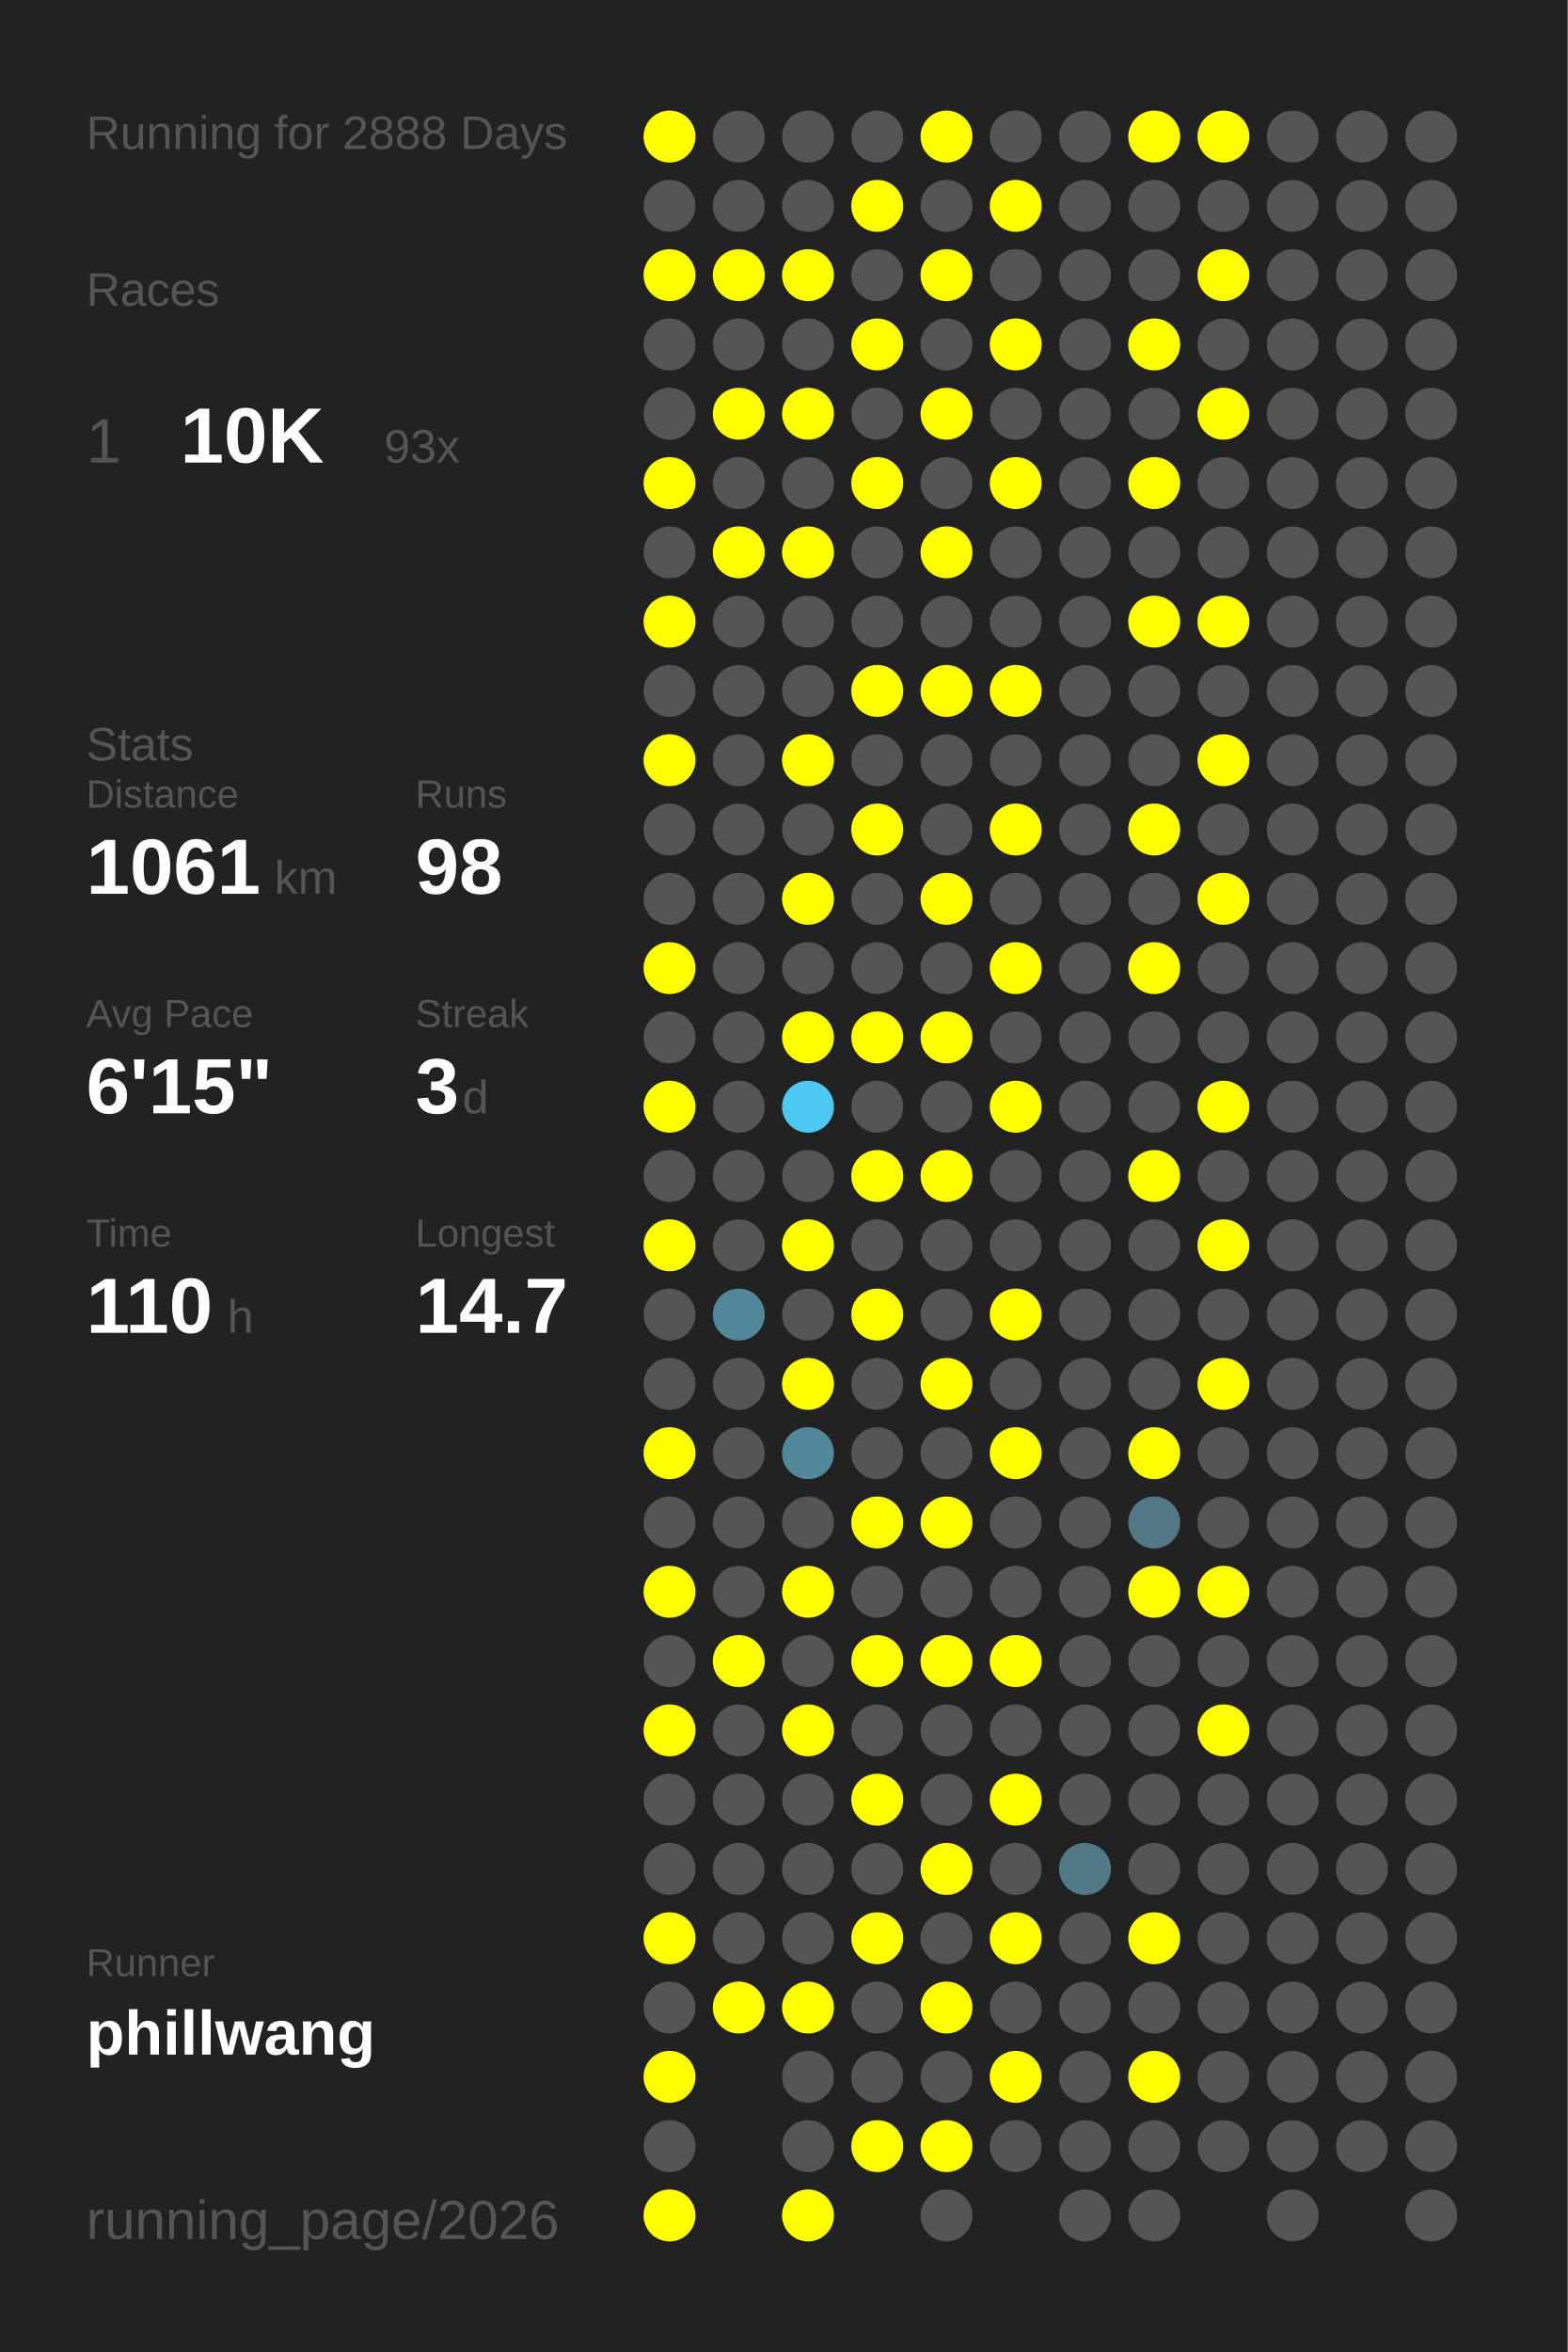
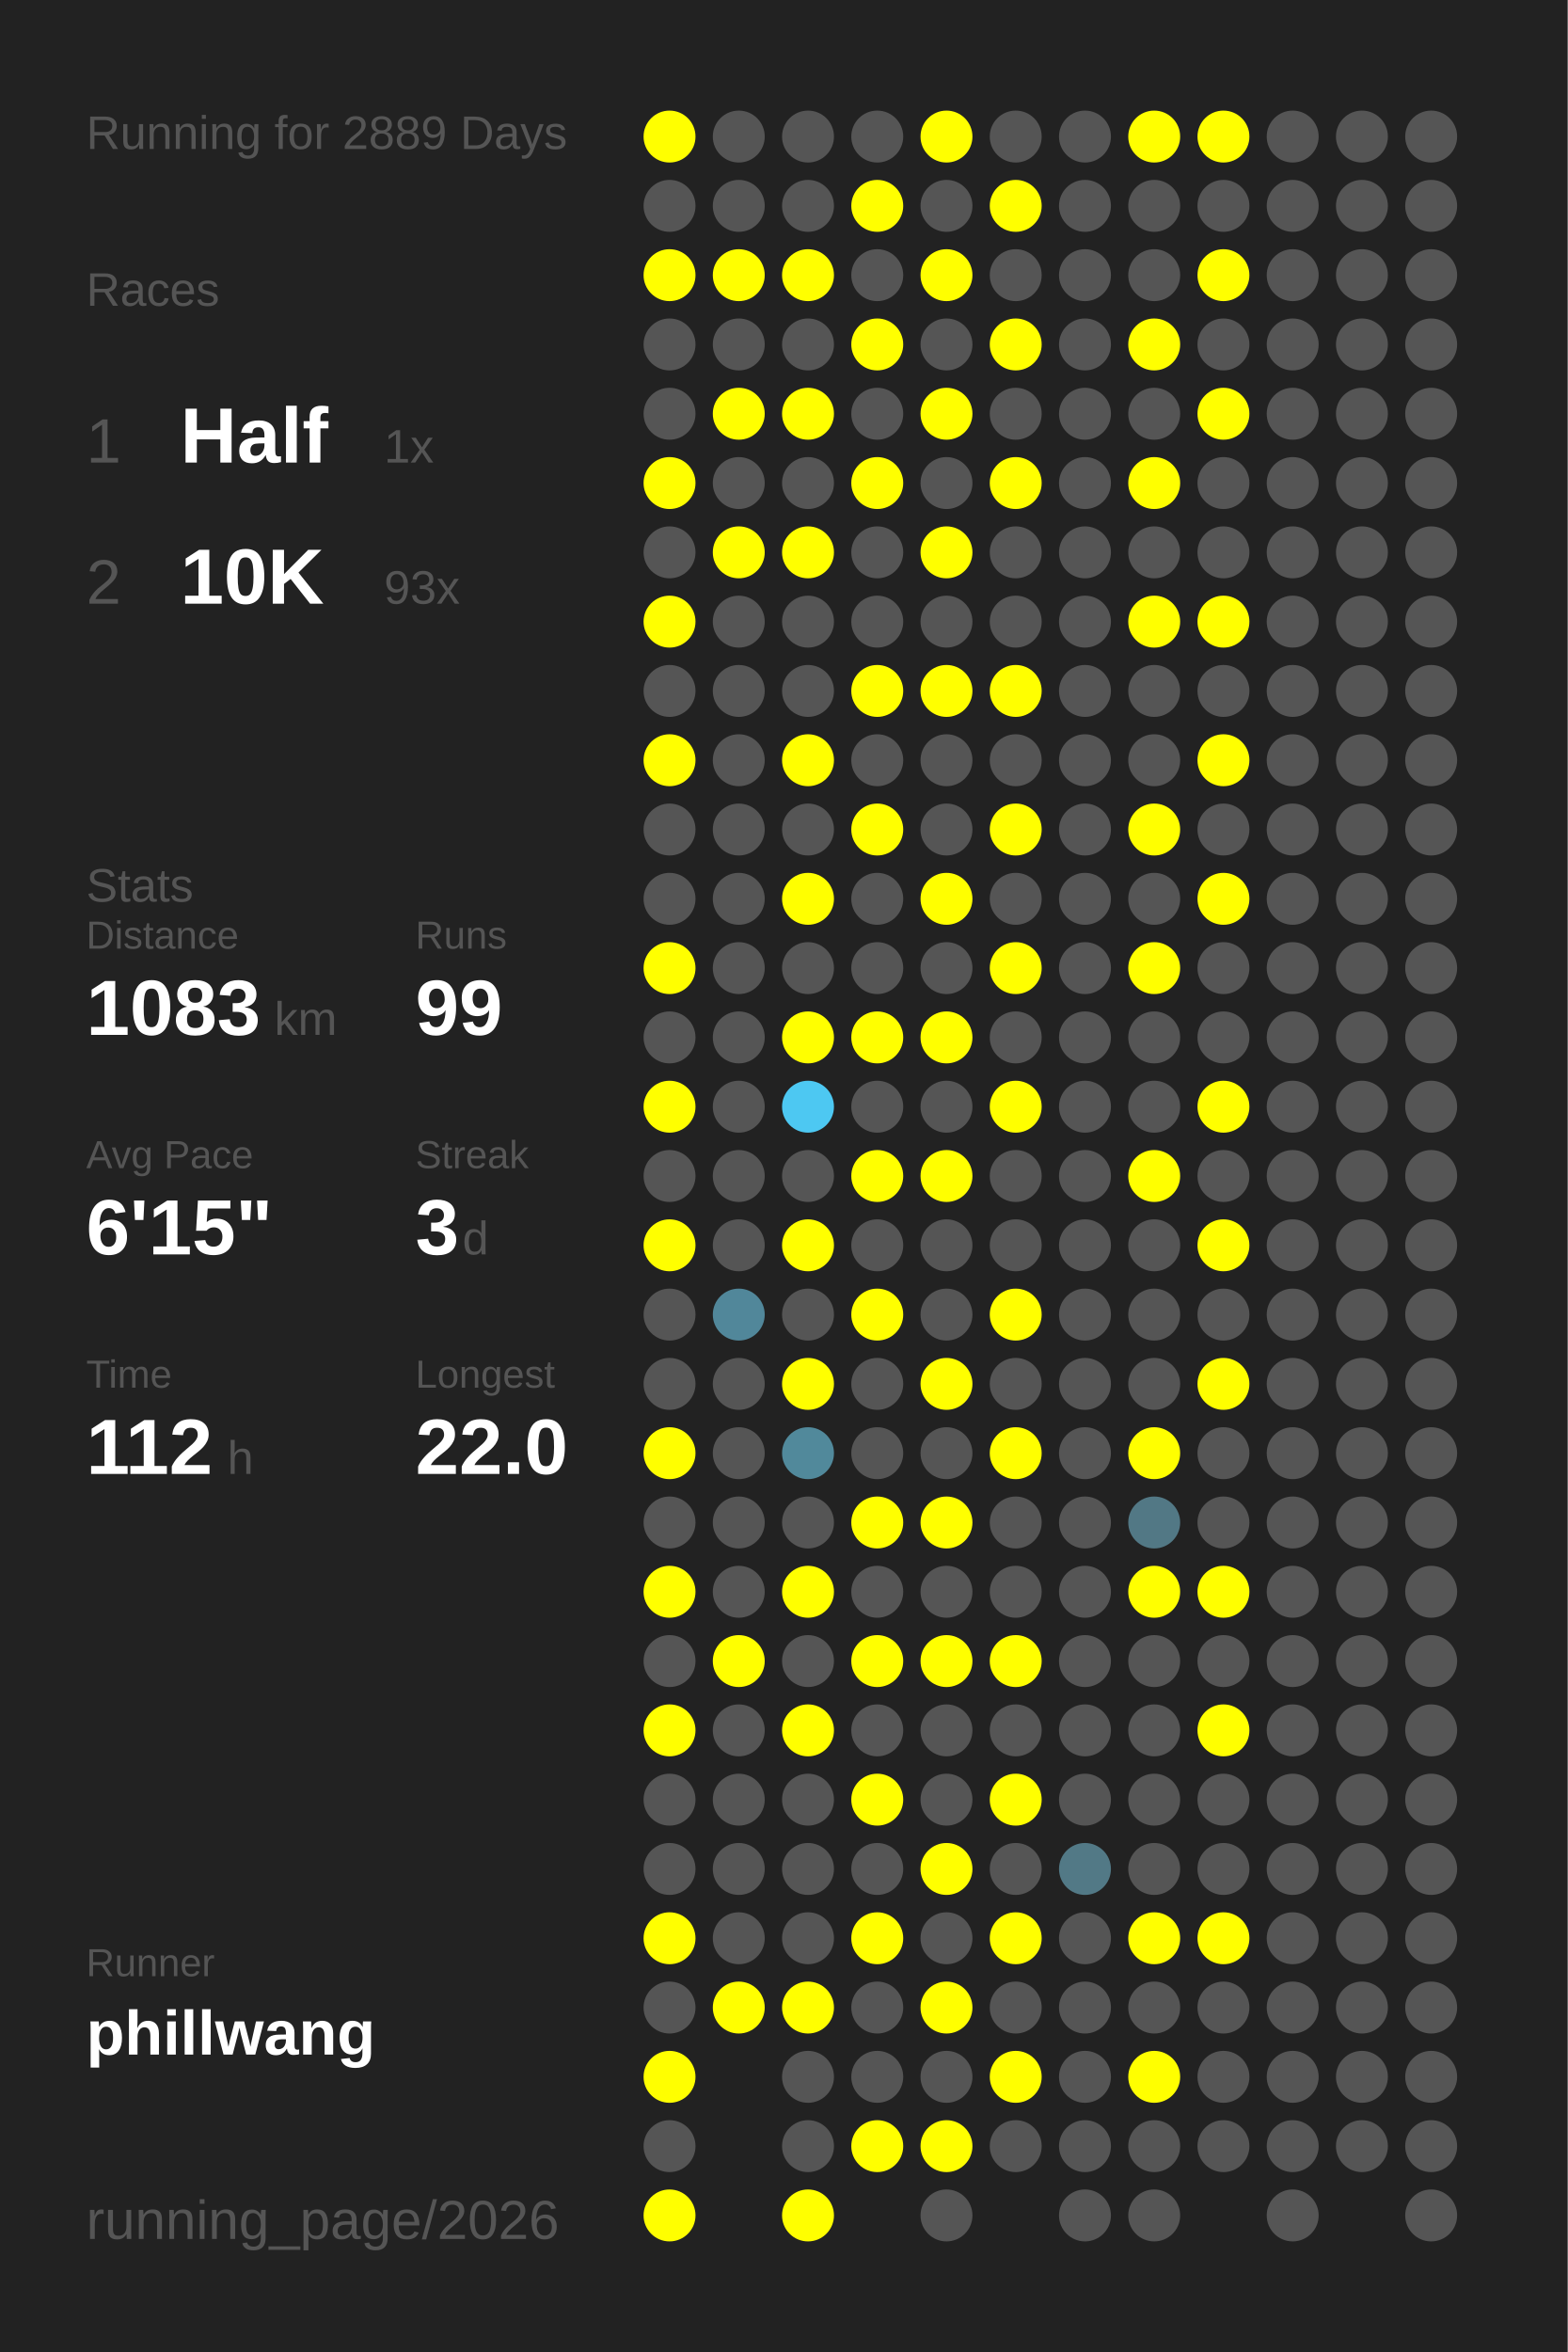
<svg xmlns="http://www.w3.org/2000/svg" baseProfile="full" height="300mm" version="1.1" viewBox="0,0,200,300" width="200mm">
  <defs />
  <rect fill="#222222" height="300" width="200" x="0" y="0" />
-   <text fill="#555555" style="font-size:6px; font-family:Arial;" x="11" y="19">Running for 2888 Days</text>
+   <text fill="#555555" style="font-size:6px; font-family:Arial;" x="11" y="19">Running for 2889 Days</text>
  <text fill="#555555" style="font-size:6px; font-family:Arial;" x="11" y="39">Races</text>
  <text fill="#555555" style="font-size:8px; font-family:Arial;" x="11" y="59">1</text>
-   <text fill="#FFFFFF" style="font-size:10px; font-family:Arial; font-weight:bold;" x="23" y="59">10K</text>
-   <text fill="#555555" style="font-size:6px; font-family:Arial;" x="49" y="59">93x</text>
-   <text fill="#555555" style="font-size:6px; font-family:Arial;" x="11" y="97">Stats</text>
-   <text fill="#555555" style="font-size:5px; font-family:Arial;" x="11" y="103">Distance</text>
-   <text fill="#FFFFFF" style="font-size:10px; font-family:Arial; font-weight:bold;" x="11" y="114">1061</text>
-   <text fill="#555555" style="font-size:6px; font-family:Arial;" x="35" y="114">km</text>
-   <text fill="#555555" style="font-size:5px; font-family:Arial;" x="53" y="103">Runs</text>
-   <text fill="#FFFFFF" style="font-size:10px; font-family:Arial; font-weight:bold;" x="53" y="114">98</text>
-   <text fill="#555555" style="font-size:5px; font-family:Arial;" x="11" y="131">Avg Pace</text>
-   <text fill="#FFFFFF" style="font-size:10px; font-family:Arial; font-weight:bold;" x="11" y="142">6'15"</text>
-   <text fill="#555555" style="font-size:5px; font-family:Arial;" x="53" y="131">Streak</text>
-   <text fill="#FFFFFF" style="font-size:10px; font-family:Arial; font-weight:bold;" x="53" y="142">3</text>
-   <text fill="#555555" style="font-size:6px; font-family:Arial;" x="59" y="142">d</text>
-   <text fill="#555555" style="font-size:5px; font-family:Arial;" x="11" y="159">Time</text>
-   <text fill="#FFFFFF" style="font-size:10px; font-family:Arial; font-weight:bold;" x="11" y="170">110</text>
-   <text fill="#555555" style="font-size:6px; font-family:Arial;" x="29" y="170">h</text>
-   <text fill="#555555" style="font-size:5px; font-family:Arial;" x="53" y="159">Longest</text>
-   <text fill="#FFFFFF" style="font-size:10px; font-family:Arial; font-weight:bold;" x="53" y="170">14.7</text>
+   <text fill="#FFFFFF" style="font-size:10px; font-family:Arial; font-weight:bold;" x="23" y="59">Half</text>
+   <text fill="#555555" style="font-size:6px; font-family:Arial;" x="49" y="59">1x</text>
+   <text fill="#555555" style="font-size:8px; font-family:Arial;" x="11" y="77">2</text>
+   <text fill="#FFFFFF" style="font-size:10px; font-family:Arial; font-weight:bold;" x="23" y="77">10K</text>
+   <text fill="#555555" style="font-size:6px; font-family:Arial;" x="49" y="77">93x</text>
+   <text fill="#555555" style="font-size:6px; font-family:Arial;" x="11" y="115">Stats</text>
+   <text fill="#555555" style="font-size:5px; font-family:Arial;" x="11" y="121">Distance</text>
+   <text fill="#FFFFFF" style="font-size:10px; font-family:Arial; font-weight:bold;" x="11" y="132">1083</text>
+   <text fill="#555555" style="font-size:6px; font-family:Arial;" x="35" y="132">km</text>
+   <text fill="#555555" style="font-size:5px; font-family:Arial;" x="53" y="121">Runs</text>
+   <text fill="#FFFFFF" style="font-size:10px; font-family:Arial; font-weight:bold;" x="53" y="132">99</text>
+   <text fill="#555555" style="font-size:5px; font-family:Arial;" x="11" y="149">Avg Pace</text>
+   <text fill="#FFFFFF" style="font-size:10px; font-family:Arial; font-weight:bold;" x="11" y="160">6'15"</text>
+   <text fill="#555555" style="font-size:5px; font-family:Arial;" x="53" y="149">Streak</text>
+   <text fill="#FFFFFF" style="font-size:10px; font-family:Arial; font-weight:bold;" x="53" y="160">3</text>
+   <text fill="#555555" style="font-size:6px; font-family:Arial;" x="59" y="160">d</text>
+   <text fill="#555555" style="font-size:5px; font-family:Arial;" x="11" y="177">Time</text>
+   <text fill="#FFFFFF" style="font-size:10px; font-family:Arial; font-weight:bold;" x="11" y="188">112</text>
+   <text fill="#555555" style="font-size:6px; font-family:Arial;" x="29" y="188">h</text>
+   <text fill="#555555" style="font-size:5px; font-family:Arial;" x="53" y="177">Longest</text>
+   <text fill="#FFFFFF" style="font-size:10px; font-family:Arial; font-weight:bold;" x="53" y="188">22.0</text>
  <text fill="#555555" style="font-size:5px; font-family:Arial;" x="11" y="252.065">Runner</text>
  <text fill="#FFFFFF" style="font-size:8px; font-family:Arial; font-weight:bold;" x="11" y="262.065">phillwang</text>
  <text fill="#555555" style="font-size:7px; font-family:Arial;" x="11" y="285.581">running_page/2026</text>
  <circle cx="85.417" cy="17.419" fill="#FFFF00" r="3.312" />
  <circle cx="85.417" cy="26.258" fill="#555555" r="3.312" />
  <circle cx="85.417" cy="35.097" fill="#FFFF00" r="3.312" />
  <circle cx="85.417" cy="43.935" fill="#555555" r="3.312" />
  <circle cx="85.417" cy="52.774" fill="#555555" r="3.312" />
  <circle cx="85.417" cy="61.613" fill="#FFFF00" r="3.312" />
  <circle cx="85.417" cy="70.452" fill="#555555" r="3.312" />
  <circle cx="85.417" cy="79.29" fill="#FFFF00" r="3.312" />
  <circle cx="85.417" cy="88.129" fill="#555555" r="3.312" />
  <circle cx="85.417" cy="96.968" fill="#FFFF00" r="3.312" />
  <circle cx="85.417" cy="105.806" fill="#555555" r="3.312" />
  <circle cx="85.417" cy="114.645" fill="#555555" r="3.312" />
  <circle cx="85.417" cy="123.484" fill="#FFFF00" r="3.312" />
  <circle cx="85.417" cy="132.323" fill="#555555" r="3.312" />
  <circle cx="85.417" cy="141.161" fill="#FFFF00" r="3.312" />
  <circle cx="85.417" cy="150" fill="#555555" r="3.312" />
  <circle cx="85.417" cy="158.839" fill="#FFFF00" r="3.312" />
  <circle cx="85.417" cy="167.677" fill="#555555" r="3.312" />
  <circle cx="85.417" cy="176.516" fill="#555555" r="3.312" />
  <circle cx="85.417" cy="185.355" fill="#FFFF00" r="3.312" />
  <circle cx="85.417" cy="194.194" fill="#555555" r="3.312" />
  <circle cx="85.417" cy="203.032" fill="#FFFF00" r="3.312" />
  <circle cx="85.417" cy="211.871" fill="#555555" r="3.312" />
  <circle cx="85.417" cy="220.71" fill="#FFFF00" r="3.312" />
  <circle cx="85.417" cy="229.548" fill="#555555" r="3.312" />
  <circle cx="85.417" cy="238.387" fill="#555555" r="3.312" />
  <circle cx="85.417" cy="247.226" fill="#FFFF00" r="3.312" />
  <circle cx="85.417" cy="256.065" fill="#555555" r="3.312" />
  <circle cx="85.417" cy="264.903" fill="#FFFF00" r="3.312" />
  <circle cx="85.417" cy="273.742" fill="#555555" r="3.312" />
  <circle cx="85.417" cy="282.581" fill="#FFFF00" r="3.312" />
  <circle cx="94.25" cy="17.419" fill="#555555" r="3.312" />
  <circle cx="94.25" cy="26.258" fill="#555555" r="3.312" />
  <circle cx="94.25" cy="35.097" fill="#FFFF00" r="3.312" />
  <circle cx="94.25" cy="43.935" fill="#555555" r="3.312" />
  <circle cx="94.25" cy="52.774" fill="#FFFF00" r="3.312" />
  <circle cx="94.25" cy="61.613" fill="#555555" r="3.312" />
  <circle cx="94.25" cy="70.452" fill="#FFFF00" r="3.312" />
  <circle cx="94.25" cy="79.29" fill="#555555" r="3.312" />
  <circle cx="94.25" cy="88.129" fill="#555555" r="3.312" />
  <circle cx="94.25" cy="96.968" fill="#555555" r="3.312" />
  <circle cx="94.25" cy="105.806" fill="#555555" r="3.312" />
  <circle cx="94.25" cy="114.645" fill="#555555" r="3.312" />
  <circle cx="94.25" cy="123.484" fill="#555555" r="3.312" />
  <circle cx="94.25" cy="132.323" fill="#555555" r="3.312" />
  <circle cx="94.25" cy="141.161" fill="#555555" r="3.312" />
  <circle cx="94.25" cy="150" fill="#555555" r="3.312" />
  <circle cx="94.25" cy="158.839" fill="#555555" r="3.312" />
  <circle cx="94.25" cy="167.677" fill="#51879a" r="3.312" />
  <circle cx="94.25" cy="176.516" fill="#555555" r="3.312" />
  <circle cx="94.25" cy="185.355" fill="#555555" r="3.312" />
  <circle cx="94.25" cy="194.194" fill="#555555" r="3.312" />
  <circle cx="94.25" cy="203.032" fill="#555555" r="3.312" />
  <circle cx="94.25" cy="211.871" fill="#FFFF00" r="3.312" />
  <circle cx="94.25" cy="220.71" fill="#555555" r="3.312" />
  <circle cx="94.25" cy="229.548" fill="#555555" r="3.312" />
  <circle cx="94.25" cy="238.387" fill="#555555" r="3.312" />
  <circle cx="94.25" cy="247.226" fill="#555555" r="3.312" />
  <circle cx="94.25" cy="256.065" fill="#FFFF00" r="3.312" />
  <circle cx="103.083" cy="17.419" fill="#555555" r="3.312" />
  <circle cx="103.083" cy="26.258" fill="#555555" r="3.312" />
  <circle cx="103.083" cy="35.097" fill="#FFFF00" r="3.312" />
  <circle cx="103.083" cy="43.935" fill="#555555" r="3.312" />
  <circle cx="103.083" cy="52.774" fill="#FFFF00" r="3.312" />
  <circle cx="103.083" cy="61.613" fill="#555555" r="3.312" />
  <circle cx="103.083" cy="70.452" fill="#FFFF00" r="3.312" />
  <circle cx="103.083" cy="79.29" fill="#555555" r="3.312" />
  <circle cx="103.083" cy="88.129" fill="#555555" r="3.312" />
  <circle cx="103.083" cy="96.968" fill="#FFFF00" r="3.312" />
  <circle cx="103.083" cy="105.806" fill="#555555" r="3.312" />
  <circle cx="103.083" cy="114.645" fill="#FFFF00" r="3.312" />
  <circle cx="103.083" cy="123.484" fill="#555555" r="3.312" />
  <circle cx="103.083" cy="132.323" fill="#FFFF00" r="3.312" />
  <circle cx="103.083" cy="141.161" fill="#4dc8f2" r="3.312" />
  <circle cx="103.083" cy="150" fill="#555555" r="3.312" />
  <circle cx="103.083" cy="158.839" fill="#FFFF00" r="3.312" />
  <circle cx="103.083" cy="167.677" fill="#555555" r="3.312" />
  <circle cx="103.083" cy="176.516" fill="#FFFF00" r="3.312" />
  <circle cx="103.083" cy="185.355" fill="#51899b" r="3.312" />
  <circle cx="103.083" cy="194.194" fill="#555555" r="3.312" />
  <circle cx="103.083" cy="203.032" fill="#FFFF00" r="3.312" />
  <circle cx="103.083" cy="211.871" fill="#555555" r="3.312" />
  <circle cx="103.083" cy="220.71" fill="#FFFF00" r="3.312" />
  <circle cx="103.083" cy="229.548" fill="#555555" r="3.312" />
  <circle cx="103.083" cy="238.387" fill="#555555" r="3.312" />
  <circle cx="103.083" cy="247.226" fill="#555555" r="3.312" />
  <circle cx="103.083" cy="256.065" fill="#FFFF00" r="3.312" />
  <circle cx="103.083" cy="264.903" fill="#555555" r="3.312" />
  <circle cx="103.083" cy="273.742" fill="#555555" r="3.312" />
  <circle cx="103.083" cy="282.581" fill="#FFFF00" r="3.312" />
  <circle cx="111.917" cy="17.419" fill="#555555" r="3.312" />
  <circle cx="111.917" cy="26.258" fill="#FFFF00" r="3.312" />
  <circle cx="111.917" cy="35.097" fill="#555555" r="3.312" />
  <circle cx="111.917" cy="43.935" fill="#FFFF00" r="3.312" />
  <circle cx="111.917" cy="52.774" fill="#555555" r="3.312" />
  <circle cx="111.917" cy="61.613" fill="#FFFF00" r="3.312" />
  <circle cx="111.917" cy="70.452" fill="#555555" r="3.312" />
  <circle cx="111.917" cy="79.29" fill="#555555" r="3.312" />
  <circle cx="111.917" cy="88.129" fill="#FFFF00" r="3.312" />
  <circle cx="111.917" cy="96.968" fill="#555555" r="3.312" />
  <circle cx="111.917" cy="105.806" fill="#FFFF00" r="3.312" />
  <circle cx="111.917" cy="114.645" fill="#555555" r="3.312" />
  <circle cx="111.917" cy="123.484" fill="#555555" r="3.312" />
  <circle cx="111.917" cy="132.323" fill="#FFFF00" r="3.312" />
  <circle cx="111.917" cy="141.161" fill="#555555" r="3.312" />
  <circle cx="111.917" cy="150" fill="#FFFF00" r="3.312" />
  <circle cx="111.917" cy="158.839" fill="#555555" r="3.312" />
  <circle cx="111.917" cy="167.677" fill="#FFFF00" r="3.312" />
  <circle cx="111.917" cy="176.516" fill="#555555" r="3.312" />
  <circle cx="111.917" cy="185.355" fill="#555555" r="3.312" />
  <circle cx="111.917" cy="194.194" fill="#FFFF00" r="3.312" />
  <circle cx="111.917" cy="203.032" fill="#555555" r="3.312" />
  <circle cx="111.917" cy="211.871" fill="#FFFF00" r="3.312" />
  <circle cx="111.917" cy="220.71" fill="#555555" r="3.312" />
  <circle cx="111.917" cy="229.548" fill="#FFFF00" r="3.312" />
  <circle cx="111.917" cy="238.387" fill="#555555" r="3.312" />
  <circle cx="111.917" cy="247.226" fill="#FFFF00" r="3.312" />
  <circle cx="111.917" cy="256.065" fill="#555555" r="3.312" />
  <circle cx="111.917" cy="264.903" fill="#555555" r="3.312" />
  <circle cx="111.917" cy="273.742" fill="#FFFF00" r="3.312" />
  <circle cx="120.75" cy="17.419" fill="#FFFF00" r="3.312" />
  <circle cx="120.75" cy="26.258" fill="#555555" r="3.312" />
  <circle cx="120.75" cy="35.097" fill="#FFFF00" r="3.312" />
  <circle cx="120.75" cy="43.935" fill="#555555" r="3.312" />
  <circle cx="120.75" cy="52.774" fill="#FFFF00" r="3.312" />
  <circle cx="120.75" cy="61.613" fill="#555555" r="3.312" />
  <circle cx="120.75" cy="70.452" fill="#FFFF00" r="3.312" />
  <circle cx="120.75" cy="79.29" fill="#555555" r="3.312" />
  <circle cx="120.75" cy="88.129" fill="#FFFF00" r="3.312" />
  <circle cx="120.75" cy="96.968" fill="#555555" r="3.312" />
  <circle cx="120.75" cy="105.806" fill="#555555" r="3.312" />
  <circle cx="120.75" cy="114.645" fill="#FFFF00" r="3.312" />
  <circle cx="120.75" cy="123.484" fill="#555555" r="3.312" />
  <circle cx="120.75" cy="132.323" fill="#FFFF00" r="3.312" />
  <circle cx="120.75" cy="141.161" fill="#555555" r="3.312" />
  <circle cx="120.75" cy="150" fill="#FFFF00" r="3.312" />
  <circle cx="120.75" cy="158.839" fill="#555555" r="3.312" />
  <circle cx="120.75" cy="167.677" fill="#555555" r="3.312" />
  <circle cx="120.75" cy="176.516" fill="#FFFF00" r="3.312" />
  <circle cx="120.75" cy="185.355" fill="#555555" r="3.312" />
  <circle cx="120.75" cy="194.194" fill="#FFFF00" r="3.312" />
  <circle cx="120.75" cy="203.032" fill="#555555" r="3.312" />
  <circle cx="120.75" cy="211.871" fill="#FFFF00" r="3.312" />
  <circle cx="120.75" cy="220.71" fill="#555555" r="3.312" />
  <circle cx="120.75" cy="229.548" fill="#555555" r="3.312" />
  <circle cx="120.75" cy="238.387" fill="#FFFF00" r="3.312" />
  <circle cx="120.75" cy="247.226" fill="#555555" r="3.312" />
  <circle cx="120.75" cy="256.065" fill="#FFFF00" r="3.312" />
  <circle cx="120.75" cy="264.903" fill="#555555" r="3.312" />
  <circle cx="120.75" cy="273.742" fill="#FFFF00" r="3.312" />
  <circle cx="120.75" cy="282.581" fill="#555555" r="3.312" />
  <circle cx="129.583" cy="17.419" fill="#555555" r="3.312" />
  <circle cx="129.583" cy="26.258" fill="#FFFF00" r="3.312" />
  <circle cx="129.583" cy="35.097" fill="#555555" r="3.312" />
  <circle cx="129.583" cy="43.935" fill="#FFFF00" r="3.312" />
  <circle cx="129.583" cy="52.774" fill="#555555" r="3.312" />
  <circle cx="129.583" cy="61.613" fill="#FFFF00" r="3.312" />
  <circle cx="129.583" cy="70.452" fill="#555555" r="3.312" />
  <circle cx="129.583" cy="79.29" fill="#555555" r="3.312" />
  <circle cx="129.583" cy="88.129" fill="#FFFF00" r="3.312" />
  <circle cx="129.583" cy="96.968" fill="#555555" r="3.312" />
  <circle cx="129.583" cy="105.806" fill="#FFFF00" r="3.312" />
  <circle cx="129.583" cy="114.645" fill="#555555" r="3.312" />
  <circle cx="129.583" cy="123.484" fill="#FFFF00" r="3.312" />
  <circle cx="129.583" cy="132.323" fill="#555555" r="3.312" />
  <circle cx="129.583" cy="141.161" fill="#FFFF00" r="3.312" />
  <circle cx="129.583" cy="150" fill="#555555" r="3.312" />
  <circle cx="129.583" cy="158.839" fill="#555555" r="3.312" />
  <circle cx="129.583" cy="167.677" fill="#FFFF00" r="3.312" />
  <circle cx="129.583" cy="176.516" fill="#555555" r="3.312" />
  <circle cx="129.583" cy="185.355" fill="#FFFF00" r="3.312" />
  <circle cx="129.583" cy="194.194" fill="#555555" r="3.312" />
  <circle cx="129.583" cy="203.032" fill="#555555" r="3.312" />
  <circle cx="129.583" cy="211.871" fill="#FFFF00" r="3.312" />
  <circle cx="129.583" cy="220.71" fill="#555555" r="3.312" />
  <circle cx="129.583" cy="229.548" fill="#FFFF00" r="3.312" />
  <circle cx="129.583" cy="238.387" fill="#555555" r="3.312" />
  <circle cx="129.583" cy="247.226" fill="#FFFF00" r="3.312" />
  <circle cx="129.583" cy="256.065" fill="#555555" r="3.312" />
  <circle cx="129.583" cy="264.903" fill="#FFFF00" r="3.312" />
  <circle cx="129.583" cy="273.742" fill="#555555" r="3.312" />
  <circle cx="138.417" cy="17.419" fill="#555555" r="3.312" />
  <circle cx="138.417" cy="26.258" fill="#555555" r="3.312" />
  <circle cx="138.417" cy="35.097" fill="#555555" r="3.312" />
  <circle cx="138.417" cy="43.935" fill="#555555" r="3.312" />
  <circle cx="138.417" cy="52.774" fill="#555555" r="3.312" />
  <circle cx="138.417" cy="61.613" fill="#555555" r="3.312" />
  <circle cx="138.417" cy="70.452" fill="#555555" r="3.312" />
  <circle cx="138.417" cy="79.29" fill="#555555" r="3.312" />
  <circle cx="138.417" cy="88.129" fill="#555555" r="3.312" />
  <circle cx="138.417" cy="96.968" fill="#555555" r="3.312" />
  <circle cx="138.417" cy="105.806" fill="#555555" r="3.312" />
  <circle cx="138.417" cy="114.645" fill="#555555" r="3.312" />
  <circle cx="138.417" cy="123.484" fill="#555555" r="3.312" />
  <circle cx="138.417" cy="132.323" fill="#555555" r="3.312" />
  <circle cx="138.417" cy="141.161" fill="#555555" r="3.312" />
  <circle cx="138.417" cy="150" fill="#555555" r="3.312" />
  <circle cx="138.417" cy="158.839" fill="#555555" r="3.312" />
  <circle cx="138.417" cy="167.677" fill="#555555" r="3.312" />
  <circle cx="138.417" cy="176.516" fill="#555555" r="3.312" />
  <circle cx="138.417" cy="185.355" fill="#555555" r="3.312" />
  <circle cx="138.417" cy="194.194" fill="#555555" r="3.312" />
  <circle cx="138.417" cy="203.032" fill="#555555" r="3.312" />
  <circle cx="138.417" cy="211.871" fill="#555555" r="3.312" />
  <circle cx="138.417" cy="220.71" fill="#555555" r="3.312" />
  <circle cx="138.417" cy="229.548" fill="#555555" r="3.312" />
  <circle cx="138.417" cy="238.387" fill="#527986" r="3.312" />
  <circle cx="138.417" cy="247.226" fill="#555555" r="3.312" />
  <circle cx="138.417" cy="256.065" fill="#555555" r="3.312" />
  <circle cx="138.417" cy="264.903" fill="#555555" r="3.312" />
  <circle cx="138.417" cy="273.742" fill="#555555" r="3.312" />
  <circle cx="138.417" cy="282.581" fill="#555555" r="3.312" />
  <circle cx="147.25" cy="17.419" fill="#FFFF00" r="3.312" />
  <circle cx="147.25" cy="26.258" fill="#555555" r="3.312" />
  <circle cx="147.25" cy="35.097" fill="#555555" r="3.312" />
  <circle cx="147.25" cy="43.935" fill="#FFFF00" r="3.312" />
  <circle cx="147.25" cy="52.774" fill="#555555" r="3.312" />
  <circle cx="147.25" cy="61.613" fill="#FFFF00" r="3.312" />
  <circle cx="147.25" cy="70.452" fill="#555555" r="3.312" />
  <circle cx="147.25" cy="79.29" fill="#FFFF00" r="3.312" />
  <circle cx="147.25" cy="88.129" fill="#555555" r="3.312" />
  <circle cx="147.25" cy="96.968" fill="#555555" r="3.312" />
  <circle cx="147.25" cy="105.806" fill="#FFFF00" r="3.312" />
  <circle cx="147.25" cy="114.645" fill="#555555" r="3.312" />
  <circle cx="147.25" cy="123.484" fill="#FFFF00" r="3.312" />
  <circle cx="147.25" cy="132.323" fill="#555555" r="3.312" />
  <circle cx="147.25" cy="141.161" fill="#555555" r="3.312" />
  <circle cx="147.25" cy="150" fill="#FFFF00" r="3.312" />
  <circle cx="147.25" cy="158.839" fill="#555555" r="3.312" />
  <circle cx="147.25" cy="167.677" fill="#555555" r="3.312" />
  <circle cx="147.25" cy="176.516" fill="#555555" r="3.312" />
  <circle cx="147.25" cy="185.355" fill="#FFFF00" r="3.312" />
  <circle cx="147.25" cy="194.194" fill="#527885" r="3.312" />
  <circle cx="147.25" cy="203.032" fill="#FFFF00" r="3.312" />
  <circle cx="147.25" cy="211.871" fill="#555555" r="3.312" />
  <circle cx="147.25" cy="220.71" fill="#555555" r="3.312" />
  <circle cx="147.25" cy="229.548" fill="#555555" r="3.312" />
  <circle cx="147.25" cy="238.387" fill="#555555" r="3.312" />
  <circle cx="147.25" cy="247.226" fill="#FFFF00" r="3.312" />
  <circle cx="147.25" cy="256.065" fill="#555555" r="3.312" />
  <circle cx="147.25" cy="264.903" fill="#FFFF00" r="3.312" />
  <circle cx="147.25" cy="273.742" fill="#555555" r="3.312" />
  <circle cx="147.25" cy="282.581" fill="#555555" r="3.312" />
  <circle cx="156.083" cy="17.419" fill="#FFFF00" r="3.312" />
  <circle cx="156.083" cy="26.258" fill="#555555" r="3.312" />
  <circle cx="156.083" cy="35.097" fill="#FFFF00" r="3.312" />
  <circle cx="156.083" cy="43.935" fill="#555555" r="3.312" />
  <circle cx="156.083" cy="52.774" fill="#FFFF00" r="3.312" />
  <circle cx="156.083" cy="61.613" fill="#555555" r="3.312" />
  <circle cx="156.083" cy="70.452" fill="#555555" r="3.312" />
  <circle cx="156.083" cy="79.29" fill="#FFFF00" r="3.312" />
  <circle cx="156.083" cy="88.129" fill="#555555" r="3.312" />
  <circle cx="156.083" cy="96.968" fill="#FFFF00" r="3.312" />
  <circle cx="156.083" cy="105.806" fill="#555555" r="3.312" />
  <circle cx="156.083" cy="114.645" fill="#FFFF00" r="3.312" />
  <circle cx="156.083" cy="123.484" fill="#555555" r="3.312" />
  <circle cx="156.083" cy="132.323" fill="#555555" r="3.312" />
  <circle cx="156.083" cy="141.161" fill="#FFFF00" r="3.312" />
  <circle cx="156.083" cy="150" fill="#555555" r="3.312" />
  <circle cx="156.083" cy="158.839" fill="#FFFF00" r="3.312" />
  <circle cx="156.083" cy="167.677" fill="#555555" r="3.312" />
  <circle cx="156.083" cy="176.516" fill="#FFFF00" r="3.312" />
  <circle cx="156.083" cy="185.355" fill="#555555" r="3.312" />
  <circle cx="156.083" cy="194.194" fill="#555555" r="3.312" />
  <circle cx="156.083" cy="203.032" fill="#FFFF00" r="3.312" />
  <circle cx="156.083" cy="211.871" fill="#555555" r="3.312" />
  <circle cx="156.083" cy="220.71" fill="#FFFF00" r="3.312" />
  <circle cx="156.083" cy="229.548" fill="#555555" r="3.312" />
  <circle cx="156.083" cy="238.387" fill="#555555" r="3.312" />
-   <circle cx="156.083" cy="247.226" fill="#555555" r="3.312" />
+   <circle cx="156.083" cy="247.226" fill="#FFFF00" r="3.312" />
  <circle cx="156.083" cy="256.065" fill="#555555" r="3.312" />
  <circle cx="156.083" cy="264.903" fill="#555555" r="3.312" />
  <circle cx="156.083" cy="273.742" fill="#555555" r="3.312" />
  <circle cx="164.917" cy="17.419" fill="#555555" r="3.312" />
  <circle cx="164.917" cy="26.258" fill="#555555" r="3.312" />
  <circle cx="164.917" cy="35.097" fill="#555555" r="3.312" />
  <circle cx="164.917" cy="43.935" fill="#555555" r="3.312" />
  <circle cx="164.917" cy="52.774" fill="#555555" r="3.312" />
  <circle cx="164.917" cy="61.613" fill="#555555" r="3.312" />
  <circle cx="164.917" cy="70.452" fill="#555555" r="3.312" />
  <circle cx="164.917" cy="79.29" fill="#555555" r="3.312" />
  <circle cx="164.917" cy="88.129" fill="#555555" r="3.312" />
  <circle cx="164.917" cy="96.968" fill="#555555" r="3.312" />
  <circle cx="164.917" cy="105.806" fill="#555555" r="3.312" />
  <circle cx="164.917" cy="114.645" fill="#555555" r="3.312" />
  <circle cx="164.917" cy="123.484" fill="#555555" r="3.312" />
  <circle cx="164.917" cy="132.323" fill="#555555" r="3.312" />
  <circle cx="164.917" cy="141.161" fill="#555555" r="3.312" />
  <circle cx="164.917" cy="150" fill="#555555" r="3.312" />
  <circle cx="164.917" cy="158.839" fill="#555555" r="3.312" />
  <circle cx="164.917" cy="167.677" fill="#555555" r="3.312" />
  <circle cx="164.917" cy="176.516" fill="#555555" r="3.312" />
  <circle cx="164.917" cy="185.355" fill="#555555" r="3.312" />
  <circle cx="164.917" cy="194.194" fill="#555555" r="3.312" />
  <circle cx="164.917" cy="203.032" fill="#555555" r="3.312" />
  <circle cx="164.917" cy="211.871" fill="#555555" r="3.312" />
  <circle cx="164.917" cy="220.71" fill="#555555" r="3.312" />
  <circle cx="164.917" cy="229.548" fill="#555555" r="3.312" />
  <circle cx="164.917" cy="238.387" fill="#555555" r="3.312" />
  <circle cx="164.917" cy="247.226" fill="#555555" r="3.312" />
  <circle cx="164.917" cy="256.065" fill="#555555" r="3.312" />
  <circle cx="164.917" cy="264.903" fill="#555555" r="3.312" />
  <circle cx="164.917" cy="273.742" fill="#555555" r="3.312" />
  <circle cx="164.917" cy="282.581" fill="#555555" r="3.312" />
  <circle cx="173.75" cy="17.419" fill="#555555" r="3.312" />
  <circle cx="173.75" cy="26.258" fill="#555555" r="3.312" />
  <circle cx="173.75" cy="35.097" fill="#555555" r="3.312" />
  <circle cx="173.75" cy="43.935" fill="#555555" r="3.312" />
  <circle cx="173.75" cy="52.774" fill="#555555" r="3.312" />
  <circle cx="173.75" cy="61.613" fill="#555555" r="3.312" />
  <circle cx="173.75" cy="70.452" fill="#555555" r="3.312" />
  <circle cx="173.75" cy="79.29" fill="#555555" r="3.312" />
  <circle cx="173.75" cy="88.129" fill="#555555" r="3.312" />
  <circle cx="173.75" cy="96.968" fill="#555555" r="3.312" />
  <circle cx="173.75" cy="105.806" fill="#555555" r="3.312" />
  <circle cx="173.75" cy="114.645" fill="#555555" r="3.312" />
  <circle cx="173.75" cy="123.484" fill="#555555" r="3.312" />
  <circle cx="173.75" cy="132.323" fill="#555555" r="3.312" />
  <circle cx="173.75" cy="141.161" fill="#555555" r="3.312" />
  <circle cx="173.75" cy="150" fill="#555555" r="3.312" />
  <circle cx="173.75" cy="158.839" fill="#555555" r="3.312" />
  <circle cx="173.75" cy="167.677" fill="#555555" r="3.312" />
  <circle cx="173.75" cy="176.516" fill="#555555" r="3.312" />
  <circle cx="173.75" cy="185.355" fill="#555555" r="3.312" />
  <circle cx="173.75" cy="194.194" fill="#555555" r="3.312" />
  <circle cx="173.75" cy="203.032" fill="#555555" r="3.312" />
  <circle cx="173.75" cy="211.871" fill="#555555" r="3.312" />
  <circle cx="173.75" cy="220.71" fill="#555555" r="3.312" />
  <circle cx="173.75" cy="229.548" fill="#555555" r="3.312" />
  <circle cx="173.75" cy="238.387" fill="#555555" r="3.312" />
  <circle cx="173.75" cy="247.226" fill="#555555" r="3.312" />
  <circle cx="173.75" cy="256.065" fill="#555555" r="3.312" />
  <circle cx="173.75" cy="264.903" fill="#555555" r="3.312" />
  <circle cx="173.75" cy="273.742" fill="#555555" r="3.312" />
  <circle cx="182.583" cy="17.419" fill="#555555" r="3.312" />
  <circle cx="182.583" cy="26.258" fill="#555555" r="3.312" />
  <circle cx="182.583" cy="35.097" fill="#555555" r="3.312" />
  <circle cx="182.583" cy="43.935" fill="#555555" r="3.312" />
  <circle cx="182.583" cy="52.774" fill="#555555" r="3.312" />
  <circle cx="182.583" cy="61.613" fill="#555555" r="3.312" />
  <circle cx="182.583" cy="70.452" fill="#555555" r="3.312" />
  <circle cx="182.583" cy="79.29" fill="#555555" r="3.312" />
  <circle cx="182.583" cy="88.129" fill="#555555" r="3.312" />
  <circle cx="182.583" cy="96.968" fill="#555555" r="3.312" />
  <circle cx="182.583" cy="105.806" fill="#555555" r="3.312" />
  <circle cx="182.583" cy="114.645" fill="#555555" r="3.312" />
  <circle cx="182.583" cy="123.484" fill="#555555" r="3.312" />
  <circle cx="182.583" cy="132.323" fill="#555555" r="3.312" />
  <circle cx="182.583" cy="141.161" fill="#555555" r="3.312" />
  <circle cx="182.583" cy="150" fill="#555555" r="3.312" />
  <circle cx="182.583" cy="158.839" fill="#555555" r="3.312" />
  <circle cx="182.583" cy="167.677" fill="#555555" r="3.312" />
  <circle cx="182.583" cy="176.516" fill="#555555" r="3.312" />
  <circle cx="182.583" cy="185.355" fill="#555555" r="3.312" />
  <circle cx="182.583" cy="194.194" fill="#555555" r="3.312" />
  <circle cx="182.583" cy="203.032" fill="#555555" r="3.312" />
  <circle cx="182.583" cy="211.871" fill="#555555" r="3.312" />
  <circle cx="182.583" cy="220.71" fill="#555555" r="3.312" />
  <circle cx="182.583" cy="229.548" fill="#555555" r="3.312" />
  <circle cx="182.583" cy="238.387" fill="#555555" r="3.312" />
  <circle cx="182.583" cy="247.226" fill="#555555" r="3.312" />
  <circle cx="182.583" cy="256.065" fill="#555555" r="3.312" />
  <circle cx="182.583" cy="264.903" fill="#555555" r="3.312" />
  <circle cx="182.583" cy="273.742" fill="#555555" r="3.312" />
  <circle cx="182.583" cy="282.581" fill="#555555" r="3.312" />
</svg>
